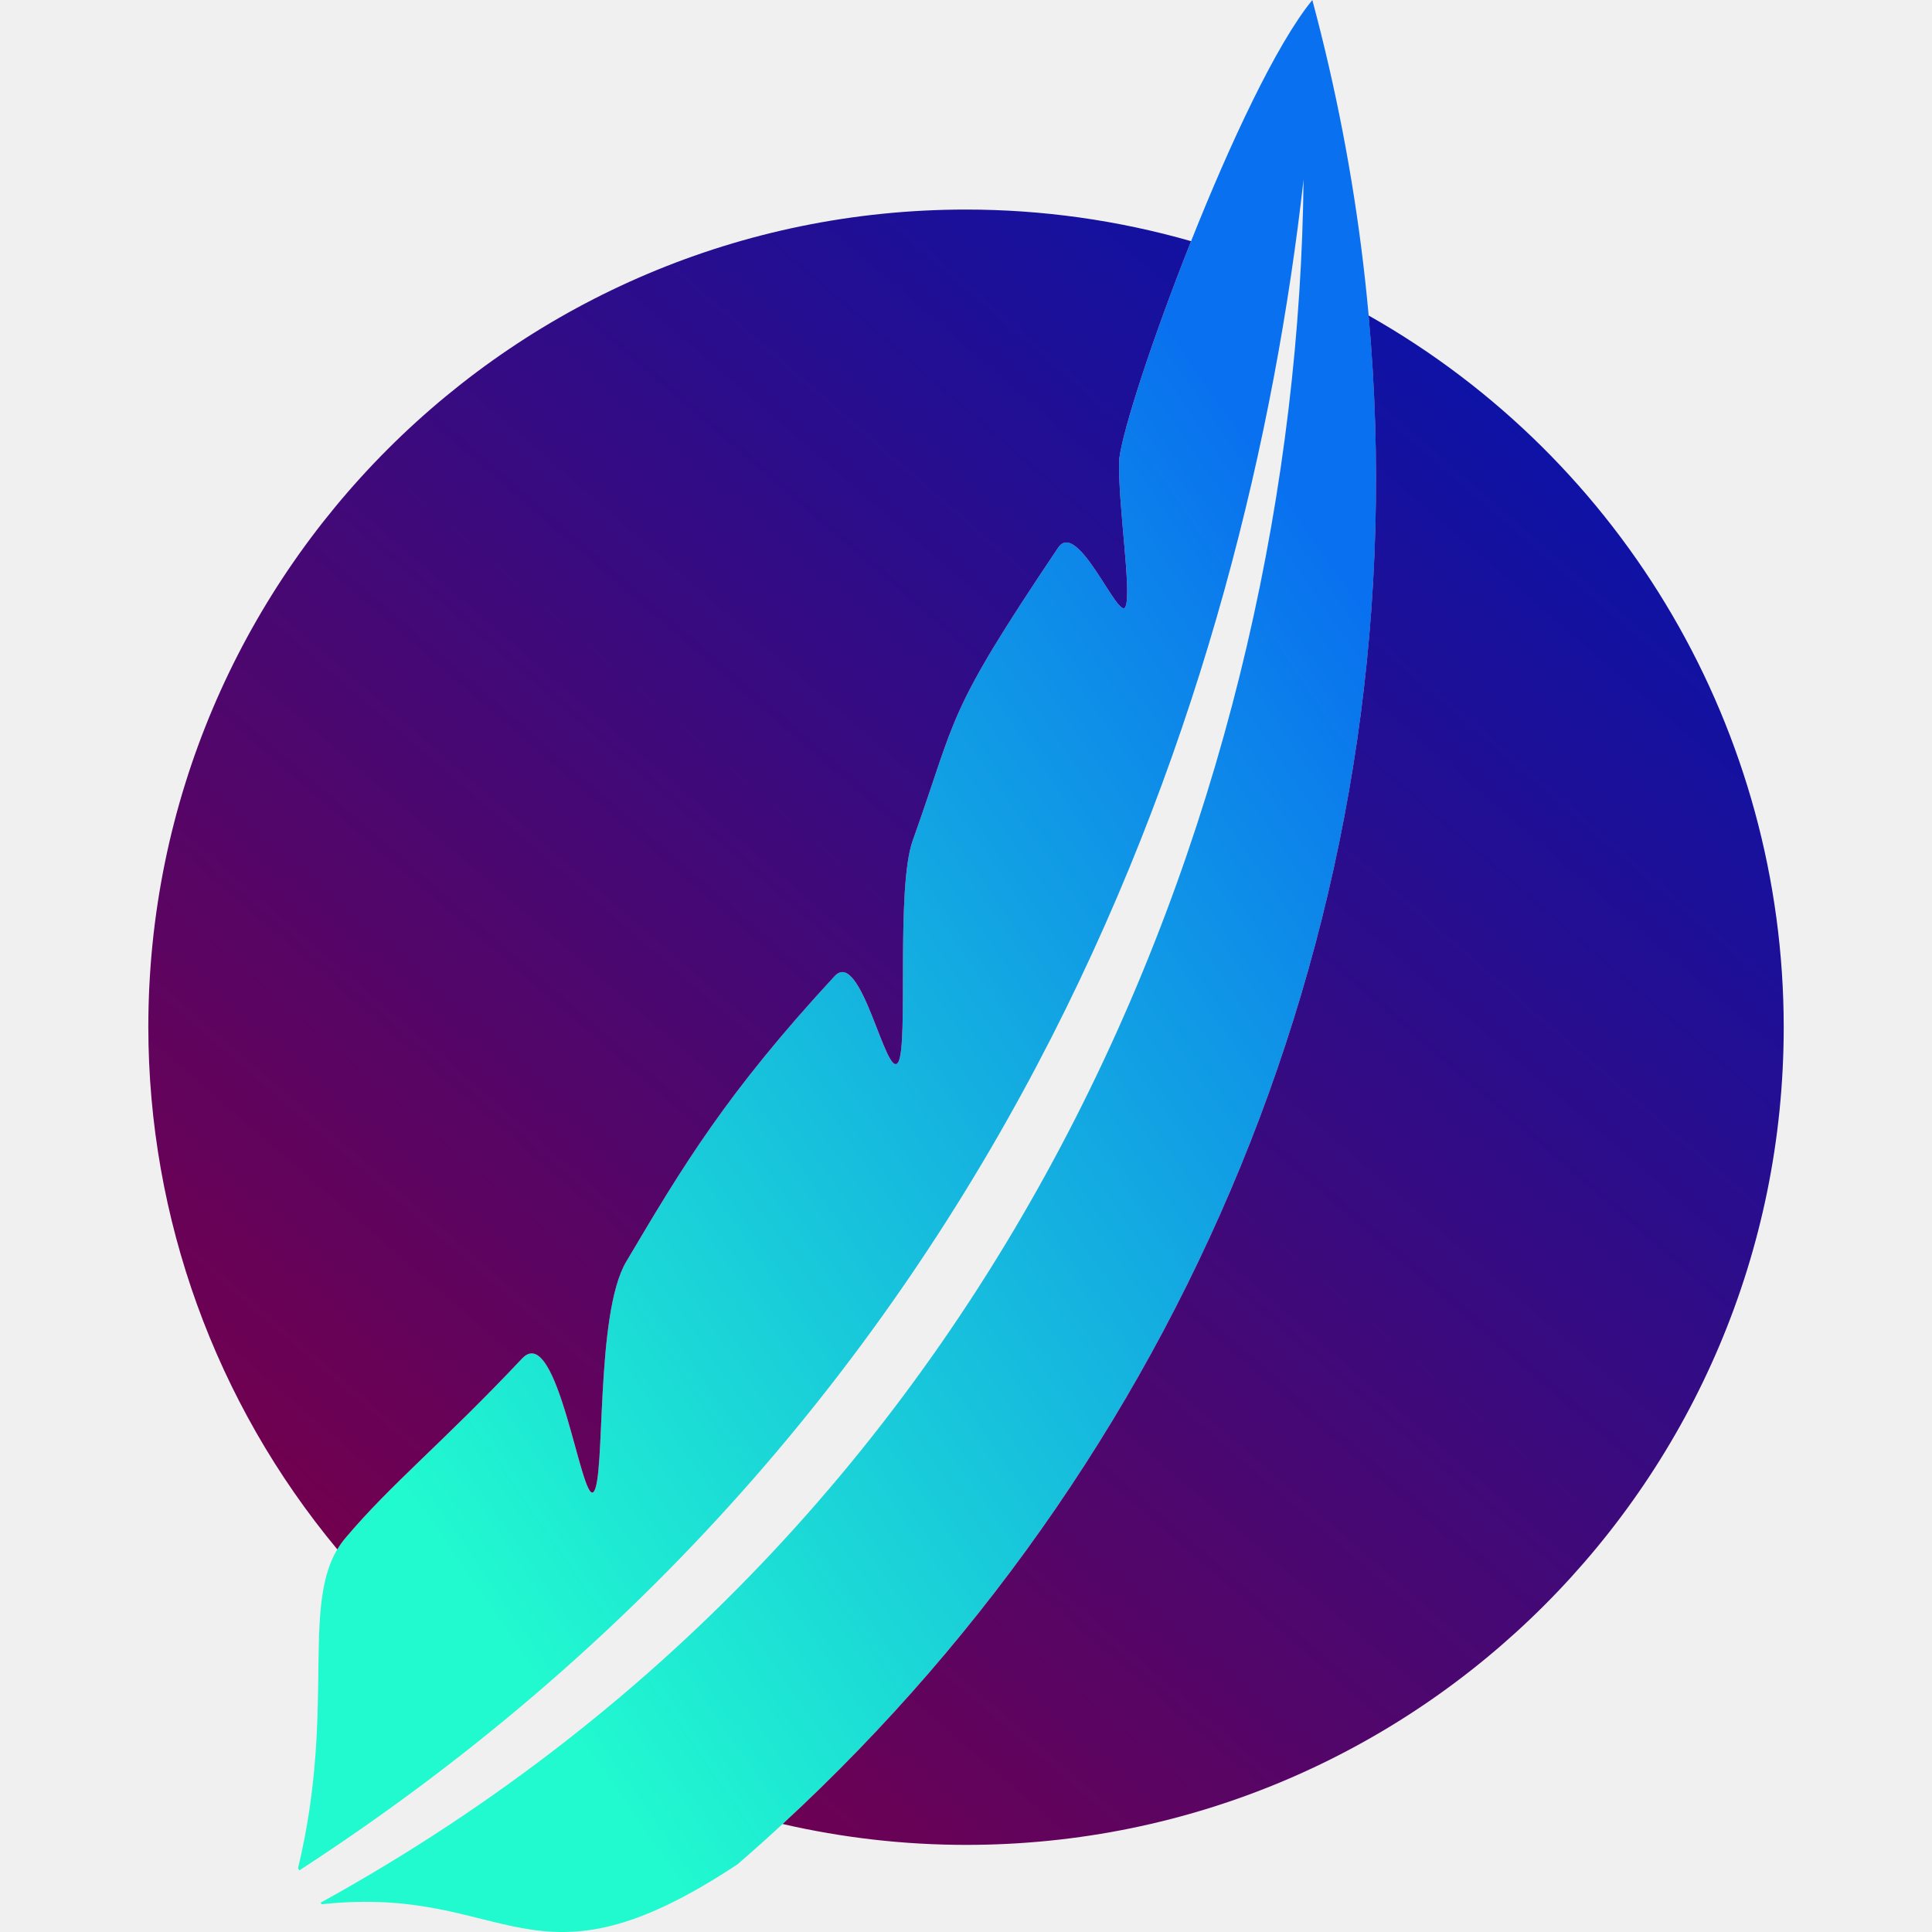
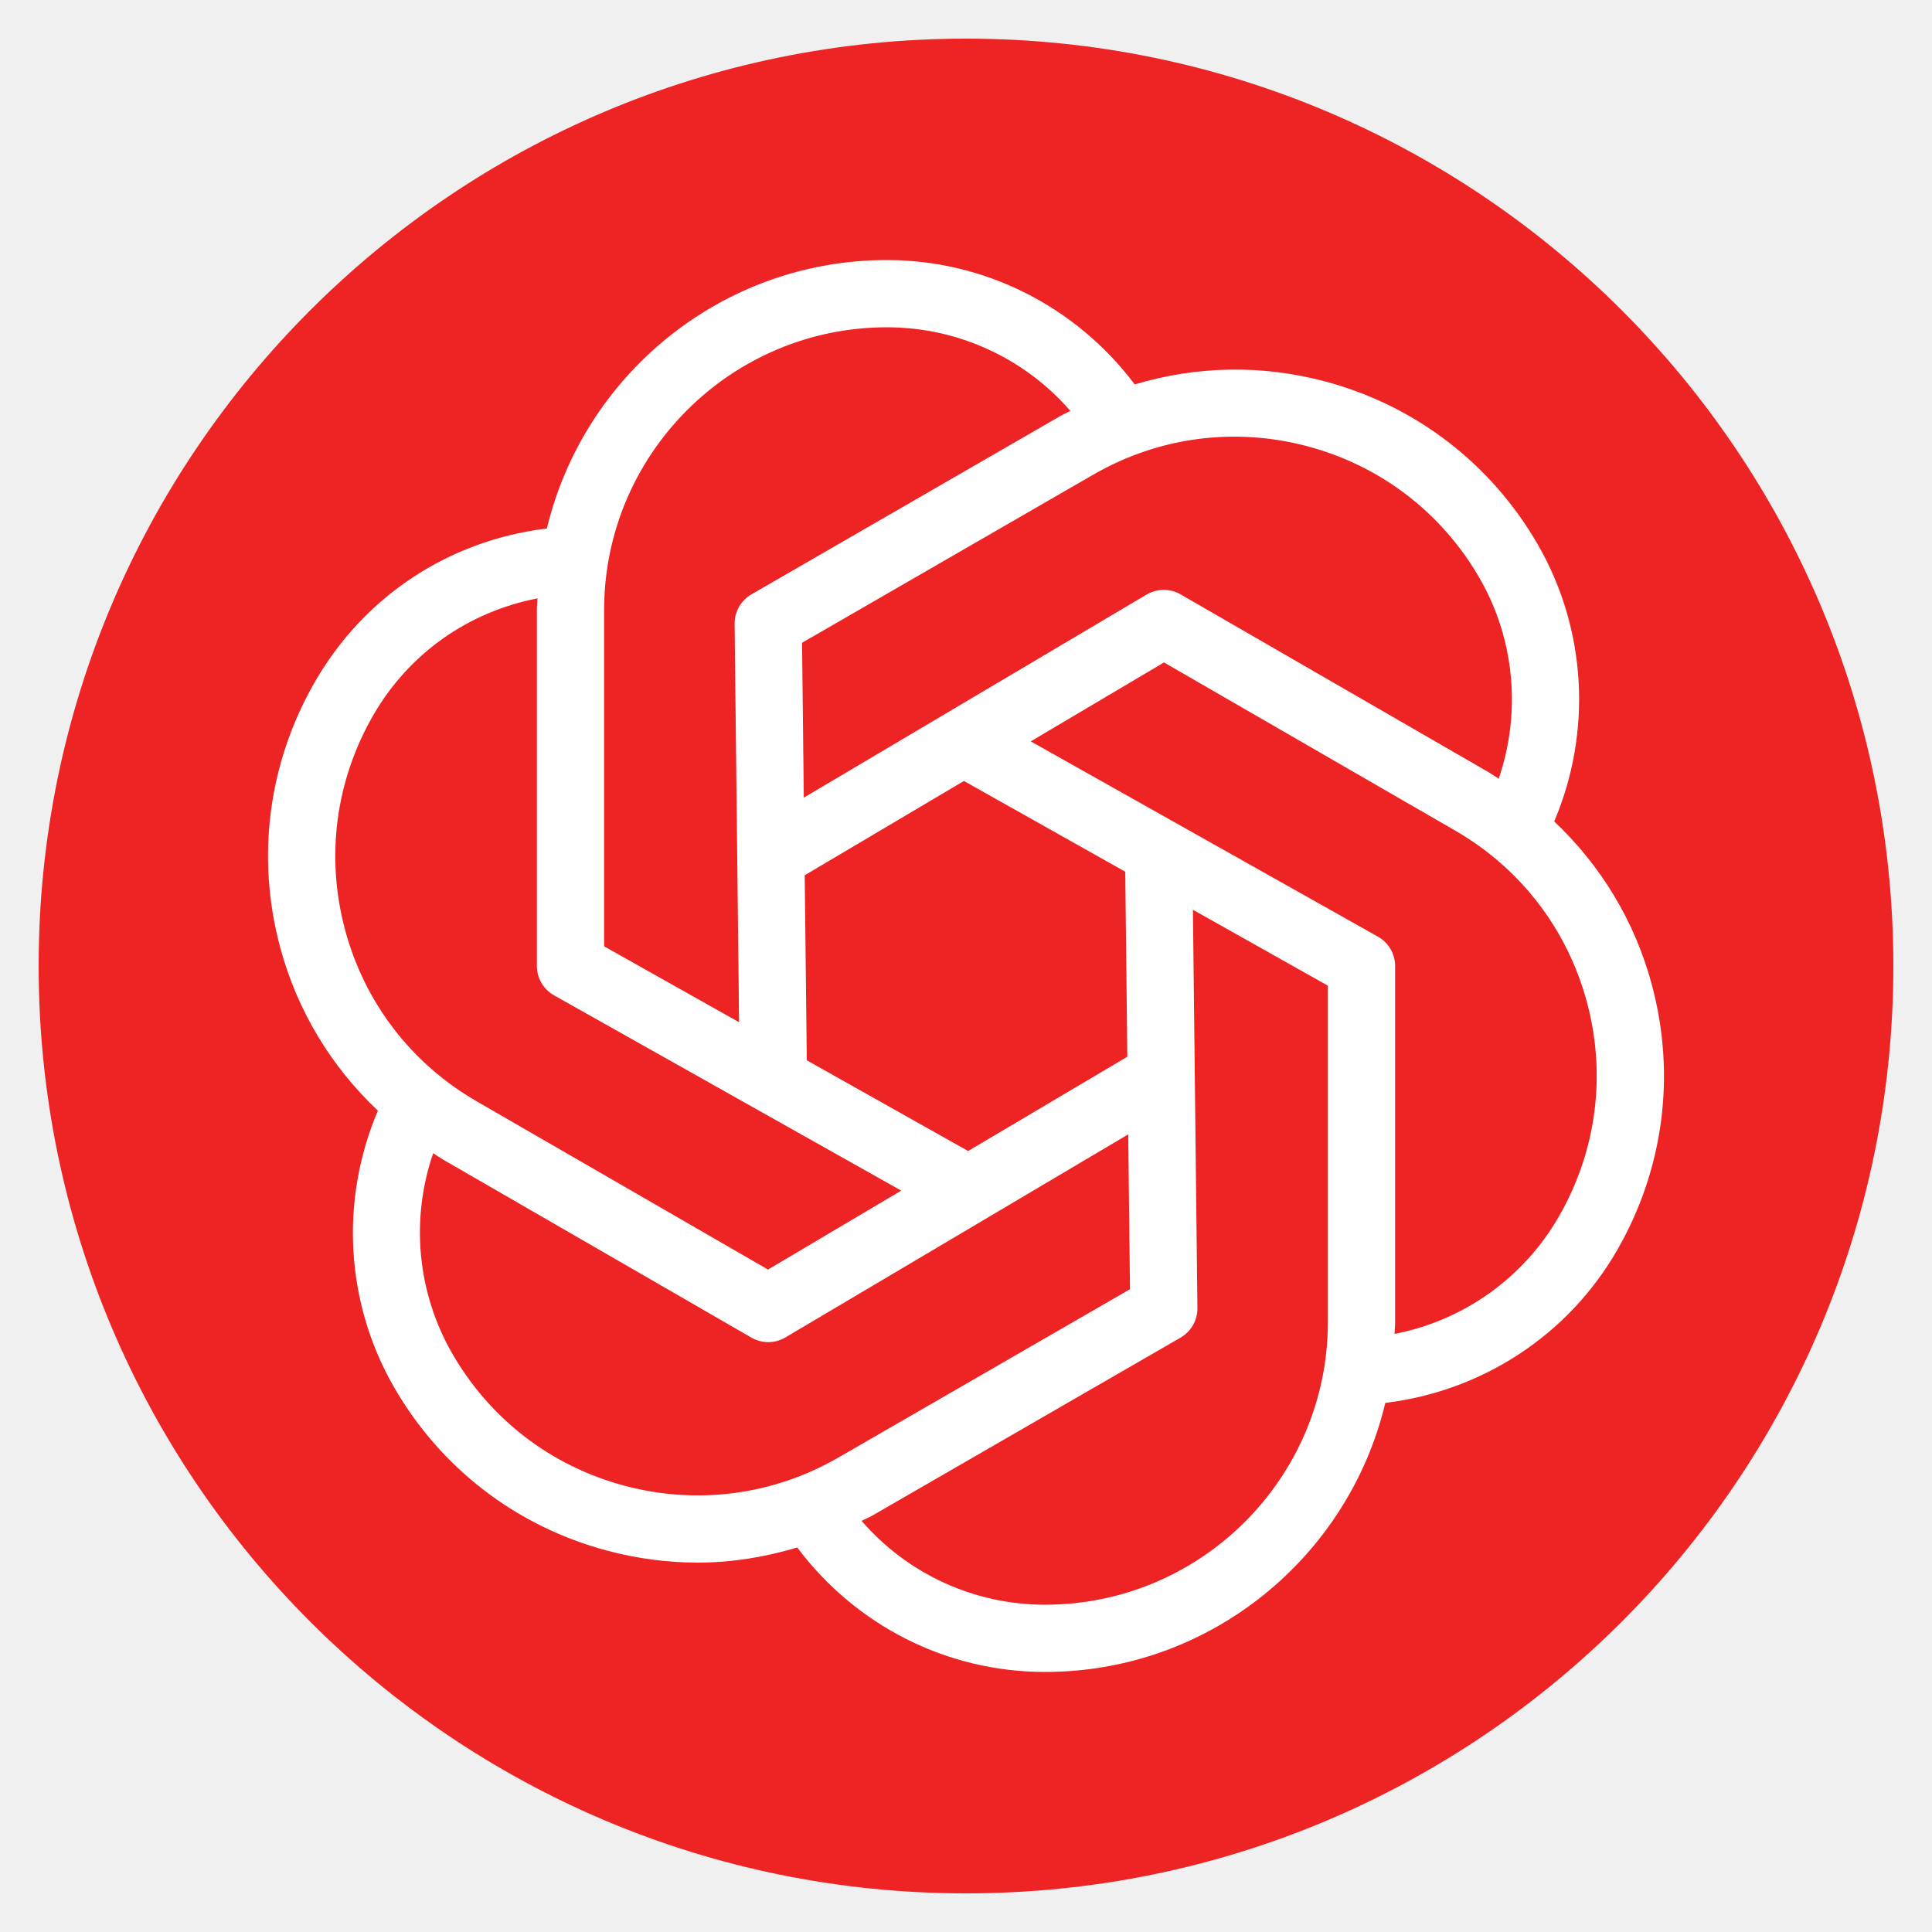
- <svg xmlns="http://www.w3.org/2000/svg" xmlns:xlink="http://www.w3.org/1999/xlink" width="512" height="512" version="1.1" viewBox="0 0 512 512">
-   <defs>
-     <linearGradient id="linearGradient22708">
-       <stop stop-color="#21facf" offset="0" />
-       <stop stop-color="#0970ef" offset="1" />
-     </linearGradient>
-     <linearGradient id="linearGradient6949" x1="68.454" x2="198.59" y1="246.73" y2="96.35" gradientTransform="translate(-5.754,-56.594)" gradientUnits="userSpaceOnUse">
-       <stop stop-color="#72004e" offset="0" />
-       <stop stop-color="#0015b1" offset="1" />
-     </linearGradient>
-     <linearGradient id="linearGradient22718" x1="56.735" x2="155.2" y1="246.96" y2="58.575" gradientUnits="userSpaceOnUse">
-       <stop stop-color="#4f00da" offset="0" />
-       <stop stop-color="#e5311b" offset="1" />
-     </linearGradient>
-     <linearGradient id="linearGradient23463" x1="68.454" x2="198.59" y1="246.73" y2="96.35" gradientUnits="userSpaceOnUse" xlink:href="#linearGradient22708" />
-     <linearGradient id="linearGradient903" x1="54.478" x2="192.1" y1="247.56" y2="9.809" gradientTransform="matrix(.87923 0 0 .87923 -9.551 48.787)" gradientUnits="userSpaceOnUse">
-       <stop stop-color="#dc180d" offset="0" />
-       <stop stop-color="#f96e20" offset=".5" />
-       <stop stop-color="#f4ce41" offset="1" />
-     </linearGradient>
-     <linearGradient id="linearGradient918" x1="39.468" x2="154.99" y1="204.22" y2="124.47" gradientUnits="userSpaceOnUse" xlink:href="#linearGradient22708" />
-   </defs>
-   <g transform="matrix(2.473 0 0 2.473 -4.8978 -4.8812)">
-     <path transform="translate(-5.5496,-57.412)" d="m148.16 59.393c-7.71 9.399-19.951 42.888-20.696 49.204-0.17 4.674 1.373 14.231 0.672 15.805-0.719 1.613-5.117-9.446-7.215-6.327-12.219 18.168-10.7 17.731-15.582 31.378-1.836 5.131-0.424 21.99-1.567 23.773-1.273 1.987-3.962-12.31-6.806-9.236-11.603 12.54-16.279 20.379-22.336 30.607-3.359 5.673-2.182 23.33-3.506 24.674-1.302 1.321-3.857-18.326-7.644-14.309-8.519 9.038-14.054 13.441-18.946 19.252-5.198 6.174-0.783 17.584-5.067 35.383l0.145 0.221c77.447-50.308 101.52-127.16 107.61-181.19-0.681 63.93-29.41 142.78-105.33 184.65l0.113 0.171c20.241-2.181 22.307 10.458 44.562-4.284 55.792-48.277 81.856-124.29 61.593-199.78z" display="none" fill="url(#linearGradient903)" />
-     <path transform="translate(-5.5498,-57.412)" d="m148.16 59.393c-7.71 9.399-19.951 42.888-20.696 49.204-0.17 4.674 1.373 14.231 0.672 15.805-0.719 1.613-5.117-9.446-7.215-6.327-12.219 18.168-10.7 17.731-15.582 31.378-1.836 5.131-0.424 21.99-1.567 23.773-1.273 1.987-3.962-12.31-6.806-9.236-11.603 12.54-16.279 20.379-22.336 30.607-3.359 5.673-2.182 23.33-3.506 24.674-1.302 1.321-3.857-18.326-7.644-14.309-8.519 9.038-14.054 13.441-18.946 19.252-5.198 6.174-0.783 17.584-5.067 35.383l0.145 0.221c77.447-50.308 101.52-127.16 107.61-181.19-0.681 63.93-29.41 142.78-105.33 184.65l0.113 0.171c20.241-2.181 22.307 10.458 44.562-4.284 55.792-48.277 81.856-124.29 61.593-199.78z" fill="url(#linearGradient918)" />
-     <g transform="translate(0 2.0218e-5)">
-       <path transform="translate(-5.7543,-56.594)" d="m111.25 81.024c-48.394-1.5e-5 -87.625 39.231-87.625 87.625 0.017 20.443 7.182 40.236 20.253 55.954 0.252-0.422 0.536-0.824 0.858-1.206 4.892-5.81 10.427-10.214 18.946-19.252 3.787-4.018 6.341 15.63 7.644 14.309 1.324-1.344 0.147-19.001 3.506-24.674 6.056-10.228 10.733-18.067 22.336-30.607 2.844-3.074 5.533 11.223 6.806 9.236 1.142-1.782-0.269-18.641 1.566-23.773 4.882-13.647 3.363-13.21 15.582-31.378 2.098-3.119 6.496 7.94 7.215 6.327 0.701-1.573-0.842-11.131-0.672-15.805 0.372-3.15 3.604-13.059 7.705-23.367-7.843-2.247-15.962-3.388-24.12-3.389zm43.142 11.356c5.566 61.595-18.426 120.7-62.796 161.65 6.446 1.486 13.04 2.237 19.655 2.239 48.394 1e-5 87.625-39.231 87.625-87.625-3.1e-4 -31.581-16.995-60.719-44.484-76.268z" display="none" fill="url(#linearGradient22718)" />
-       <path transform="translate(-5.754,-56.594)" d="m111.25 81.024c-48.394-1.5e-5 -87.625 39.231-87.625 87.625 0.017 20.443 7.182 40.236 20.253 55.954 0.252-0.422 0.536-0.824 0.858-1.206 4.892-5.81 10.427-10.214 18.946-19.252 3.787-4.018 6.341 15.63 7.644 14.309 1.324-1.344 0.147-19.001 3.506-24.674 6.056-10.228 10.733-18.067 22.336-30.607 2.844-3.074 5.533 11.223 6.806 9.236 1.142-1.782-0.269-18.641 1.566-23.773 4.882-13.647 3.363-13.21 15.582-31.378 2.098-3.119 6.496 7.94 7.215 6.327 0.701-1.573-0.842-11.131-0.672-15.805 0.372-3.15 3.604-13.059 7.705-23.367-7.843-2.247-15.962-3.388-24.12-3.389zm43.142 11.356c5.566 61.595-18.426 120.7-62.796 161.65 6.446 1.486 13.04 2.237 19.655 2.239 48.394 1e-5 87.625-39.231 87.625-87.625-3.1e-4 -31.581-16.995-60.719-44.484-76.268z" display="none" fill="url(#linearGradient23463)" />
-       <path d="m105.5 24.43c-48.394-1.5e-5 -87.625 39.231-87.625 87.625 0.017 20.443 7.182 40.236 20.253 55.954 0.252-0.422 0.536-0.824 0.858-1.206 4.892-5.81 10.427-10.214 18.946-19.252 3.787-4.018 6.341 15.63 7.644 14.309 1.324-1.344 0.147-19.001 3.506-24.674 6.056-10.228 10.733-18.067 22.336-30.607 2.844-3.074 5.533 11.223 6.806 9.236 1.142-1.782-0.269-18.641 1.566-23.773 4.882-13.647 3.363-13.21 15.582-31.378 2.098-3.119 6.496 7.94 7.215 6.327 0.701-1.573-0.842-11.131-0.672-15.805 0.372-3.15 3.604-13.059 7.705-23.367-7.843-2.247-15.962-3.388-24.12-3.389zm43.142 11.356c5.566 61.595-18.426 120.7-62.796 161.65 6.446 1.486 13.04 2.237 19.655 2.239 48.394 1e-5 87.625-39.231 87.625-87.625-3.1e-4 -31.581-16.995-60.719-44.484-76.268z" fill="url(#linearGradient6949)" />
+ <svg xmlns="http://www.w3.org/2000/svg" viewBox="0,0,256,256" width="512px" height="512px" fill-rule="nonzero">
+   <g transform="translate(16.64,16.64) scale(0.87,0.87)">
+     <g fill-opacity="0" fill="#dddddd" fill-rule="nonzero" stroke="none" stroke-width="1" stroke-linecap="butt" stroke-linejoin="miter" stroke-miterlimit="10" stroke-dasharray="" stroke-dashoffset="0" font-family="none" font-weight="none" font-size="none" text-anchor="none" style="mix-blend-mode: normal">
+       <path d="M-19.126,275.126v-294.253h294.253v294.253z" id="bgRectangle" />
+     </g>
+     <g fill="#ee2424" fill-rule="nonzero" stroke="none" stroke-width="1" stroke-linecap="butt" stroke-linejoin="miter" stroke-miterlimit="10" stroke-dasharray="" stroke-dashoffset="0" font-family="none" font-weight="none" font-size="none" text-anchor="none" style="mix-blend-mode: normal">
+       <path d="M128,269.241c-78.005,0 -141.241,-63.236 -141.241,-141.241v0c0,-78.005 63.236,-141.241 141.241,-141.241v0c78.005,0 141.241,63.236 141.241,141.241v0c0,78.005 -63.236,141.241 -141.241,141.241z" id="shape" />
+     </g>
+     <g fill="#ffffff" fill-rule="nonzero" stroke="none" stroke-width="1" stroke-linecap="butt" stroke-linejoin="miter" stroke-miterlimit="10" stroke-dasharray="" stroke-dashoffset="0" font-family="none" font-weight="none" font-size="none" text-anchor="none" style="mix-blend-mode: normal">
+       <g transform="scale(5.12,5.12)">
+         <path d="M45.403,25.562c-0.506,-1.89 -1.518,-3.553 -2.906,-4.862c1.134,-2.665 0.963,-5.724 -0.487,-8.237c-1.391,-2.408 -3.636,-4.131 -6.322,-4.851c-1.891,-0.506 -3.839,-0.462 -5.669,0.088c-1.743,-2.318 -4.457,-3.7 -7.372,-3.7c-4.906,0 -9.021,3.416 -10.116,7.991c-0.01,0.001 -0.019,-0.003 -0.029,-0.002c-2.902,0.36 -5.404,2.019 -6.865,4.549c-1.391,2.408 -1.76,5.214 -1.04,7.9c0.507,1.891 1.519,3.556 2.909,4.865c-1.134,2.666 -0.97,5.714 0.484,8.234c1.391,2.408 3.636,4.131 6.322,4.851c0.896,0.24 1.807,0.359 2.711,0.359c1.003,0 1.995,-0.161 2.957,-0.45c1.742,2.322 4.445,3.703 7.373,3.703c4.911,0 9.028,-3.422 10.12,-8.003c2.88,-0.35 5.431,-2.006 6.891,-4.535c1.39,-2.408 1.759,-5.214 1.039,-7.9zM35.17,9.543c2.171,0.581 3.984,1.974 5.107,3.919c1.049,1.817 1.243,4 0.569,5.967c-0.099,-0.062 -0.193,-0.131 -0.294,-0.19l-9.169,-5.294c-0.312,-0.179 -0.698,-0.177 -1.01,0.006l-10.198,6.041l-0.052,-4.607l8.663,-5.001c1.947,-1.124 4.214,-1.421 6.384,-0.841zM29.737,22.195l0.062,5.504l-4.736,2.805l-4.799,-2.699l-0.062,-5.504l4.736,-2.805zM14.235,14.412c0,-4.639 3.774,-8.412 8.412,-8.412c2.109,0 4.092,0.916 5.458,2.488c-0.105,0.056 -0.214,0.103 -0.318,0.163l-9.17,5.294c-0.312,0.181 -0.504,0.517 -0.5,0.877l0.133,11.851l-4.015,-2.258zM6.528,23.921c-0.581,-2.17 -0.282,-4.438 0.841,-6.383c1.06,-1.836 2.823,-3.074 4.884,-3.474c-0.004,0.116 -0.018,0.23 -0.018,0.348v10.588c0,0.361 0.195,0.694 0.51,0.872l10.329,5.81l-3.964,2.348l-8.662,-5.002c-1.946,-1.123 -3.338,-2.936 -3.92,-5.107zM14.83,40.457c-2.171,-0.581 -3.984,-1.974 -5.107,-3.919c-1.053,-1.824 -1.249,-4.001 -0.573,-5.97c0.101,0.063 0.196,0.133 0.299,0.193l9.169,5.294c0.154,0.089 0.327,0.134 0.5,0.134c0.177,0 0.353,-0.047 0.51,-0.14l10.198,-6.041l0.052,4.607l-8.663,5.001c-1.946,1.125 -4.214,1.424 -6.385,0.841zM35.765,35.588c0,4.639 -3.773,8.412 -8.412,8.412c-2.119,0 -4.094,-0.919 -5.459,-2.494c0.105,-0.056 0.216,-0.098 0.32,-0.158l9.17,-5.294c0.312,-0.181 0.504,-0.517 0.5,-0.877l-0.134,-11.85l4.015,2.258zM42.631,32.462c-1.056,1.83 -2.84,3.086 -4.884,3.483c0.004,-0.12 0.018,-0.237 0.018,-0.357v-10.588c0,-0.361 -0.195,-0.694 -0.51,-0.872l-10.329,-5.81l3.964,-2.348l8.662,5.002c1.946,1.123 3.338,2.937 3.92,5.107c0.581,2.17 0.282,4.438 -0.841,6.383z" />
+       </g>
    </g>
  </g>
</svg>
